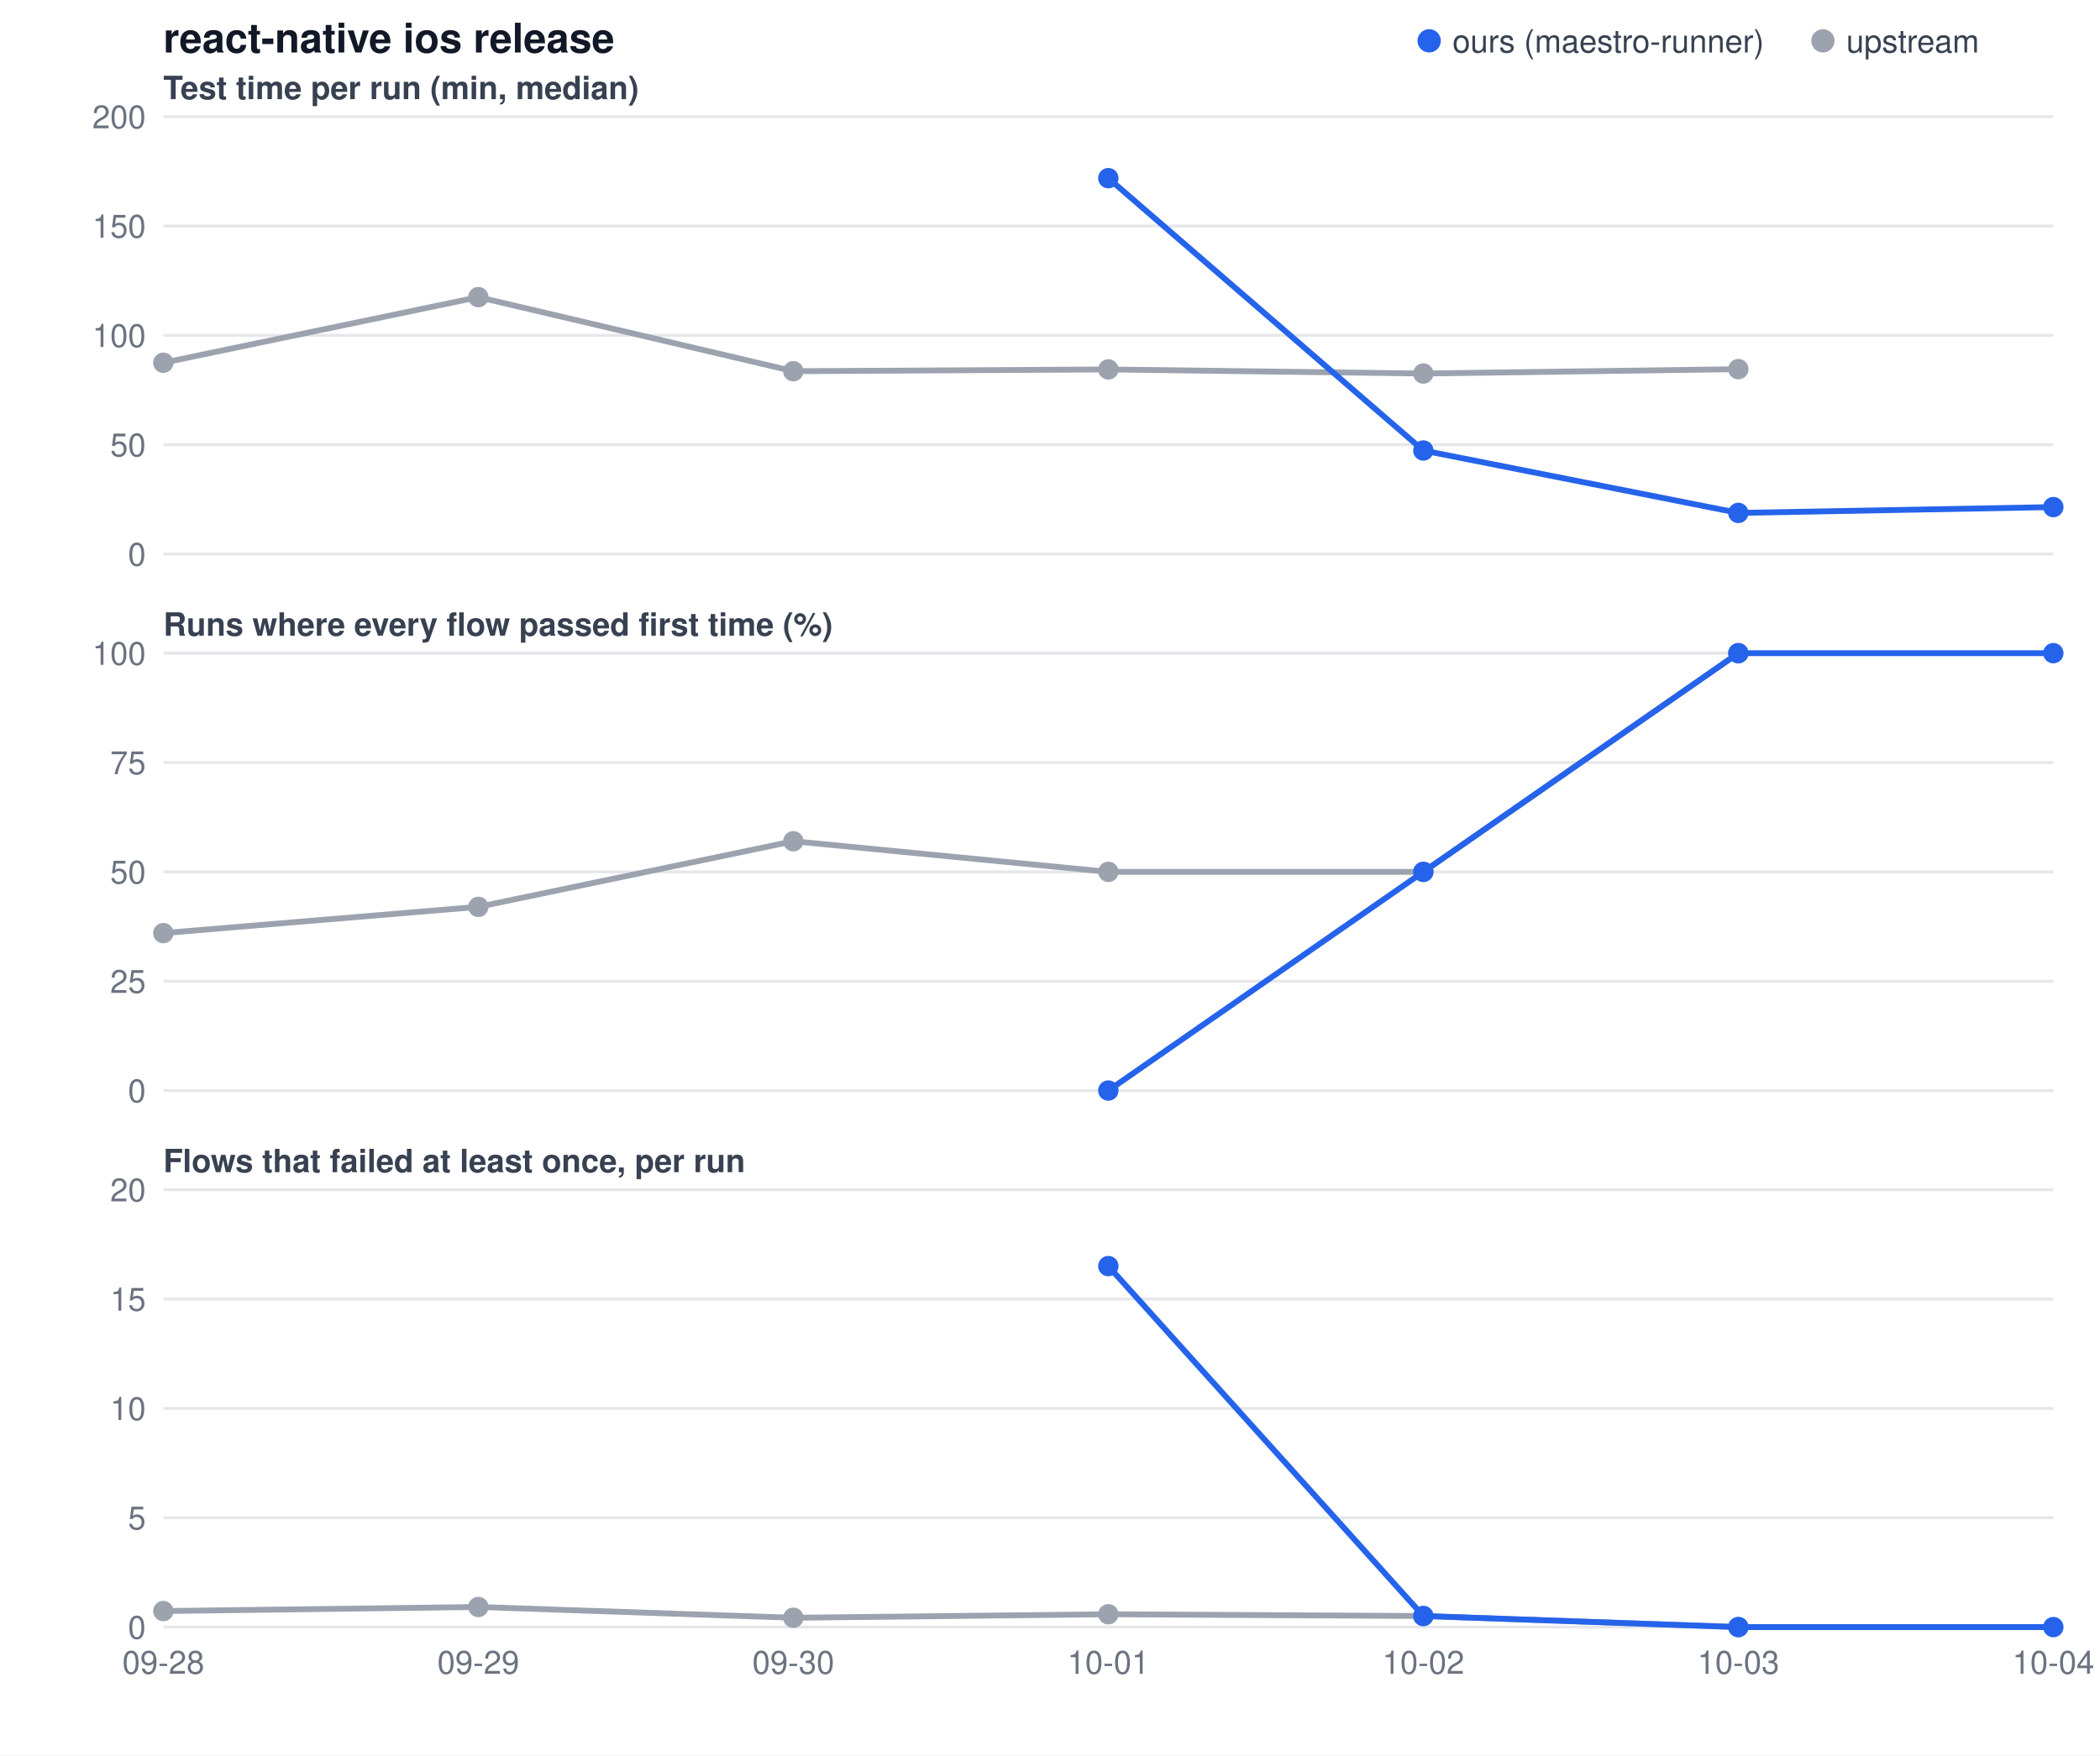
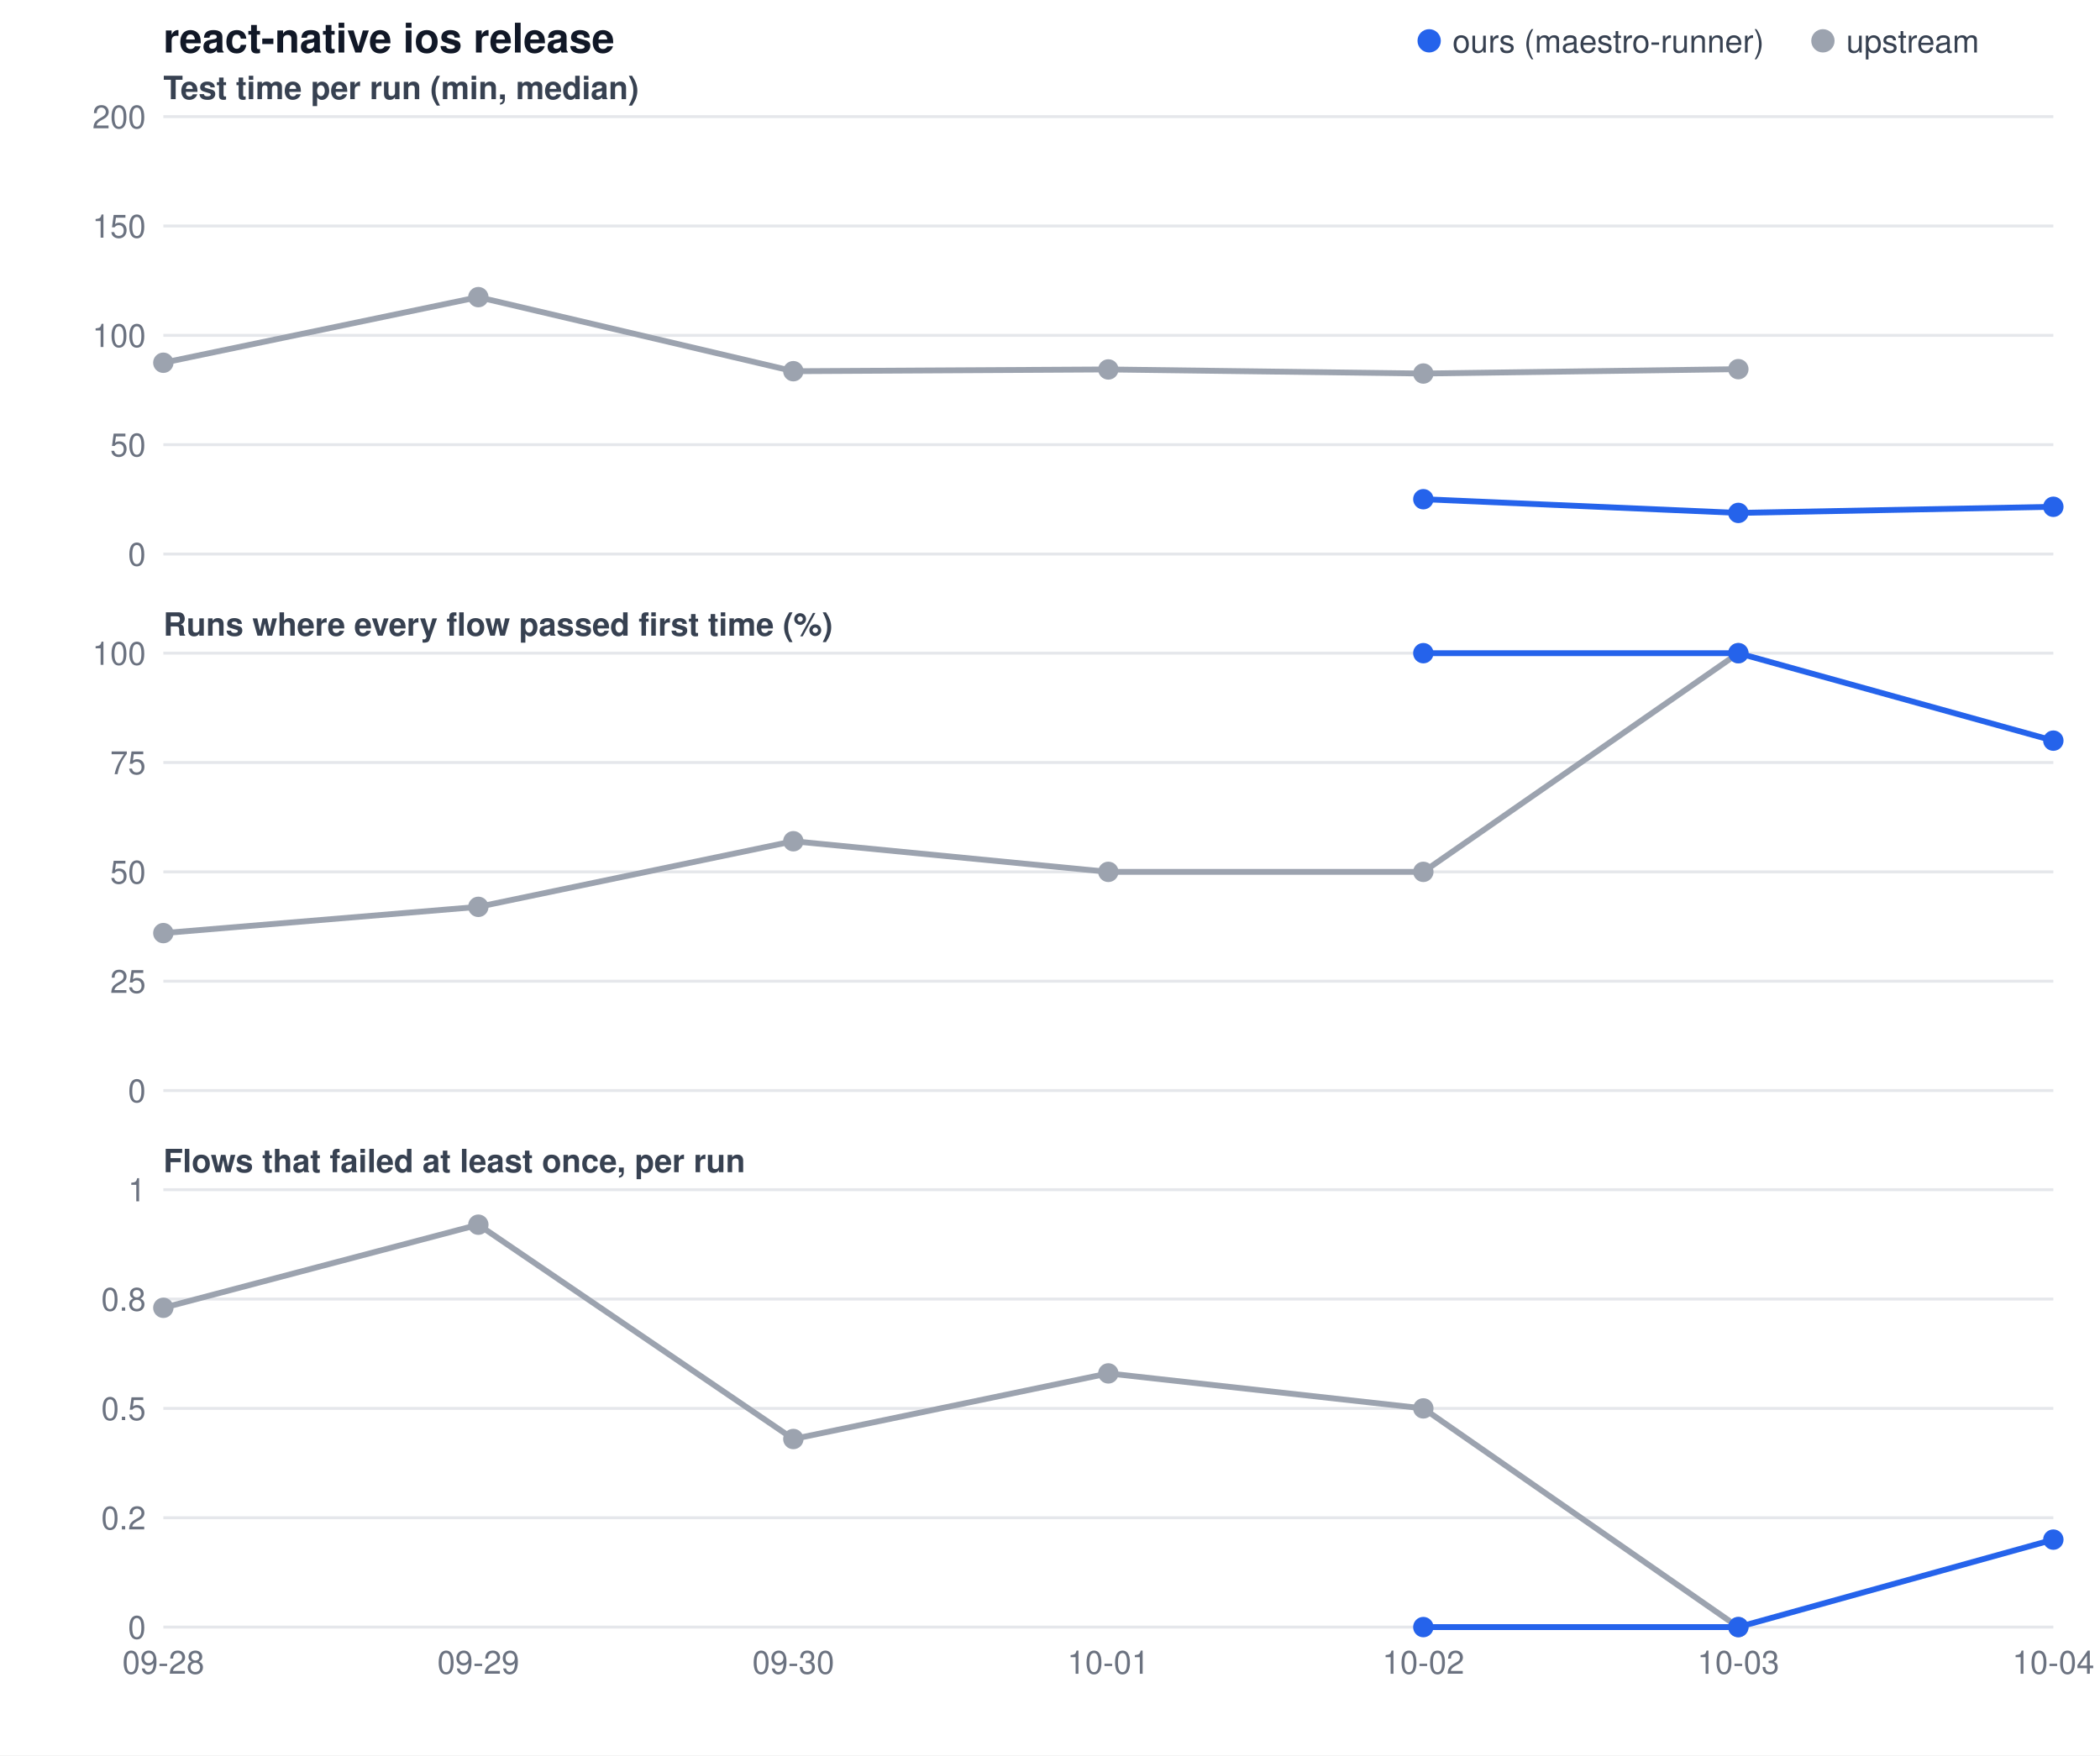
<svg xmlns="http://www.w3.org/2000/svg" width="720" height="602" font-family="-apple-system,Segoe UI,Helvetica,Arial,sans-serif" font-size="11">
  <rect width="100%" height="100%" fill="#ffffff" />
  <text x="56" y="18" font-size="14" font-weight="600" fill="#111827">react-native ios release</text>
  <circle cx="490" cy="14" r="4" fill="#2563eb" />
  <text x="498" y="18" fill="#374151">ours (maestro-runner)</text>
  <circle cx="625" cy="14" r="4" fill="#9ca3af" />
  <text x="633" y="18" fill="#374151">upstream</text>
  <text x="56" y="34" fill="#374151" font-weight="600">Test time per run (min, median)</text>
  <line x1="56" x2="704" y1="190.0" y2="190.0" stroke="#e5e7eb" />
  <text x="50" y="194.0" text-anchor="end" fill="#6b7280">0</text>
  <line x1="56" x2="704" y1="152.5" y2="152.5" stroke="#e5e7eb" />
  <text x="50" y="156.5" text-anchor="end" fill="#6b7280">50</text>
  <line x1="56" x2="704" y1="115.0" y2="115.0" stroke="#e5e7eb" />
  <text x="50" y="119.0" text-anchor="end" fill="#6b7280">100</text>
  <line x1="56" x2="704" y1="77.5" y2="77.5" stroke="#e5e7eb" />
  <text x="50" y="81.5" text-anchor="end" fill="#6b7280">150</text>
  <line x1="56" x2="704" y1="40.0" y2="40.0" stroke="#e5e7eb" />
  <text x="50" y="44.0" text-anchor="end" fill="#6b7280">200</text>
  <polyline fill="none" stroke="#9ca3af" stroke-width="2" points="56.0,124.4 164.0,101.9 272.0,127.3 380.0,126.7 488.0,128.1 596.0,126.6" />
  <circle cx="56.0" cy="124.4" r="3.5" fill="#9ca3af" />
  <circle cx="164.0" cy="101.9" r="3.5" fill="#9ca3af" />
  <circle cx="272.0" cy="127.3" r="3.5" fill="#9ca3af" />
  <circle cx="380.0" cy="126.7" r="3.5" fill="#9ca3af" />
  <circle cx="488.0" cy="128.1" r="3.5" fill="#9ca3af" />
  <circle cx="596.0" cy="126.6" r="3.5" fill="#9ca3af" />
-   <polyline fill="none" stroke="#2563eb" stroke-width="2" points="380.0,61.1 488.0,154.5 596.0,175.9 704.0,173.9" />
-   <circle cx="380.0" cy="61.1" r="3.5" fill="#2563eb" />
-   <circle cx="488.0" cy="154.5" r="3.5" fill="#2563eb" />
+   <polyline fill="none" stroke="#2563eb" stroke-width="2" points="488.0,171.2 596.0,175.9 704.0,173.8" />
+   <circle cx="488.0" cy="171.2" r="3.5" fill="#2563eb" />
  <circle cx="596.0" cy="175.9" r="3.5" fill="#2563eb" />
-   <circle cx="704.0" cy="173.9" r="3.5" fill="#2563eb" />
+   <circle cx="704.0" cy="173.8" r="3.5" fill="#2563eb" />
  <text x="56" y="218" fill="#374151" font-weight="600">Runs where every flow passed first time (%)</text>
  <line x1="56" x2="704" y1="374.0" y2="374.0" stroke="#e5e7eb" />
  <text x="50" y="378.0" text-anchor="end" fill="#6b7280">0</text>
  <line x1="56" x2="704" y1="336.5" y2="336.5" stroke="#e5e7eb" />
  <text x="50" y="340.5" text-anchor="end" fill="#6b7280">25</text>
  <line x1="56" x2="704" y1="299.0" y2="299.0" stroke="#e5e7eb" />
  <text x="50" y="303.0" text-anchor="end" fill="#6b7280">50</text>
  <line x1="56" x2="704" y1="261.5" y2="261.5" stroke="#e5e7eb" />
  <text x="50" y="265.5" text-anchor="end" fill="#6b7280">75</text>
  <line x1="56" x2="704" y1="224.0" y2="224.0" stroke="#e5e7eb" />
  <text x="50" y="228.0" text-anchor="end" fill="#6b7280">100</text>
  <polyline fill="none" stroke="#9ca3af" stroke-width="2" points="56.0,320.0 164.0,311.0 272.0,288.5 380.0,299.0 488.0,299.0 596.0,224.0" />
  <circle cx="56.0" cy="320.0" r="3.5" fill="#9ca3af" />
  <circle cx="164.0" cy="311.0" r="3.5" fill="#9ca3af" />
  <circle cx="272.0" cy="288.5" r="3.5" fill="#9ca3af" />
  <circle cx="380.0" cy="299.0" r="3.5" fill="#9ca3af" />
  <circle cx="488.0" cy="299.0" r="3.5" fill="#9ca3af" />
  <circle cx="596.0" cy="224.0" r="3.5" fill="#9ca3af" />
-   <polyline fill="none" stroke="#2563eb" stroke-width="2" points="380.0,374.0 488.0,299.0 596.0,224.0 704.0,224.0" />
-   <circle cx="380.0" cy="374.0" r="3.5" fill="#2563eb" />
-   <circle cx="488.0" cy="299.0" r="3.5" fill="#2563eb" />
+   <polyline fill="none" stroke="#2563eb" stroke-width="2" points="488.0,224.0 596.0,224.0 704.0,254.0" />
+   <circle cx="488.0" cy="224.0" r="3.5" fill="#2563eb" />
  <circle cx="596.0" cy="224.0" r="3.5" fill="#2563eb" />
-   <circle cx="704.0" cy="224.0" r="3.5" fill="#2563eb" />
+   <circle cx="704.0" cy="254.0" r="3.5" fill="#2563eb" />
  <text x="56" y="402" fill="#374151" font-weight="600">Flows that failed at least once, per run</text>
  <line x1="56" x2="704" y1="558.0" y2="558.0" stroke="#e5e7eb" />
  <text x="50" y="562.0" text-anchor="end" fill="#6b7280">0</text>
  <line x1="56" x2="704" y1="520.5" y2="520.5" stroke="#e5e7eb" />
-   <text x="50" y="524.5" text-anchor="end" fill="#6b7280">5</text>
+   <text x="50" y="524.5" text-anchor="end" fill="#6b7280">0.2</text>
  <line x1="56" x2="704" y1="483.0" y2="483.0" stroke="#e5e7eb" />
-   <text x="50" y="487.0" text-anchor="end" fill="#6b7280">10</text>
+   <text x="50" y="487.0" text-anchor="end" fill="#6b7280">0.5</text>
  <line x1="56" x2="704" y1="445.5" y2="445.5" stroke="#e5e7eb" />
-   <text x="50" y="449.5" text-anchor="end" fill="#6b7280">15</text>
+   <text x="50" y="449.5" text-anchor="end" fill="#6b7280">0.8</text>
  <line x1="56" x2="704" y1="408.0" y2="408.0" stroke="#e5e7eb" />
-   <text x="50" y="412.0" text-anchor="end" fill="#6b7280">20</text>
-   <polyline fill="none" stroke="#9ca3af" stroke-width="2" points="56.0,552.5 164.0,551.1 272.0,554.8 380.0,553.6 488.0,554.2 596.0,558.0" />
-   <circle cx="56.0" cy="552.5" r="3.5" fill="#9ca3af" />
-   <circle cx="164.0" cy="551.1" r="3.5" fill="#9ca3af" />
-   <circle cx="272.0" cy="554.8" r="3.5" fill="#9ca3af" />
-   <circle cx="380.0" cy="553.6" r="3.5" fill="#9ca3af" />
-   <circle cx="488.0" cy="554.2" r="3.5" fill="#9ca3af" />
+   <text x="50" y="412.0" text-anchor="end" fill="#6b7280">1</text>
+   <polyline fill="none" stroke="#9ca3af" stroke-width="2" points="56.0,448.5 164.0,420.0 272.0,493.5 380.0,471.0 488.0,483.0 596.0,558.0" />
+   <circle cx="56.0" cy="448.5" r="3.5" fill="#9ca3af" />
+   <circle cx="164.0" cy="420.0" r="3.5" fill="#9ca3af" />
+   <circle cx="272.0" cy="493.5" r="3.5" fill="#9ca3af" />
+   <circle cx="380.0" cy="471.0" r="3.5" fill="#9ca3af" />
+   <circle cx="488.0" cy="483.0" r="3.5" fill="#9ca3af" />
  <circle cx="596.0" cy="558.0" r="3.5" fill="#9ca3af" />
-   <polyline fill="none" stroke="#2563eb" stroke-width="2" points="380.0,434.2 488.0,554.2 596.0,558.0 704.0,558.0" />
-   <circle cx="380.0" cy="434.2" r="3.5" fill="#2563eb" />
-   <circle cx="488.0" cy="554.2" r="3.5" fill="#2563eb" />
+   <polyline fill="none" stroke="#2563eb" stroke-width="2" points="488.0,558.0 596.0,558.0 704.0,528.0" />
+   <circle cx="488.0" cy="558.0" r="3.5" fill="#2563eb" />
  <circle cx="596.0" cy="558.0" r="3.5" fill="#2563eb" />
-   <circle cx="704.0" cy="558.0" r="3.5" fill="#2563eb" />
+   <circle cx="704.0" cy="528.0" r="3.5" fill="#2563eb" />
  <text x="56.0" y="574" text-anchor="middle" fill="#6b7280">09-28</text>
  <text x="164.0" y="574" text-anchor="middle" fill="#6b7280">09-29</text>
  <text x="272.0" y="574" text-anchor="middle" fill="#6b7280">09-30</text>
  <text x="380.0" y="574" text-anchor="middle" fill="#6b7280">10-01</text>
  <text x="488.0" y="574" text-anchor="middle" fill="#6b7280">10-02</text>
  <text x="596.0" y="574" text-anchor="middle" fill="#6b7280">10-03</text>
  <text x="704.0" y="574" text-anchor="middle" fill="#6b7280">10-04</text>
</svg>
